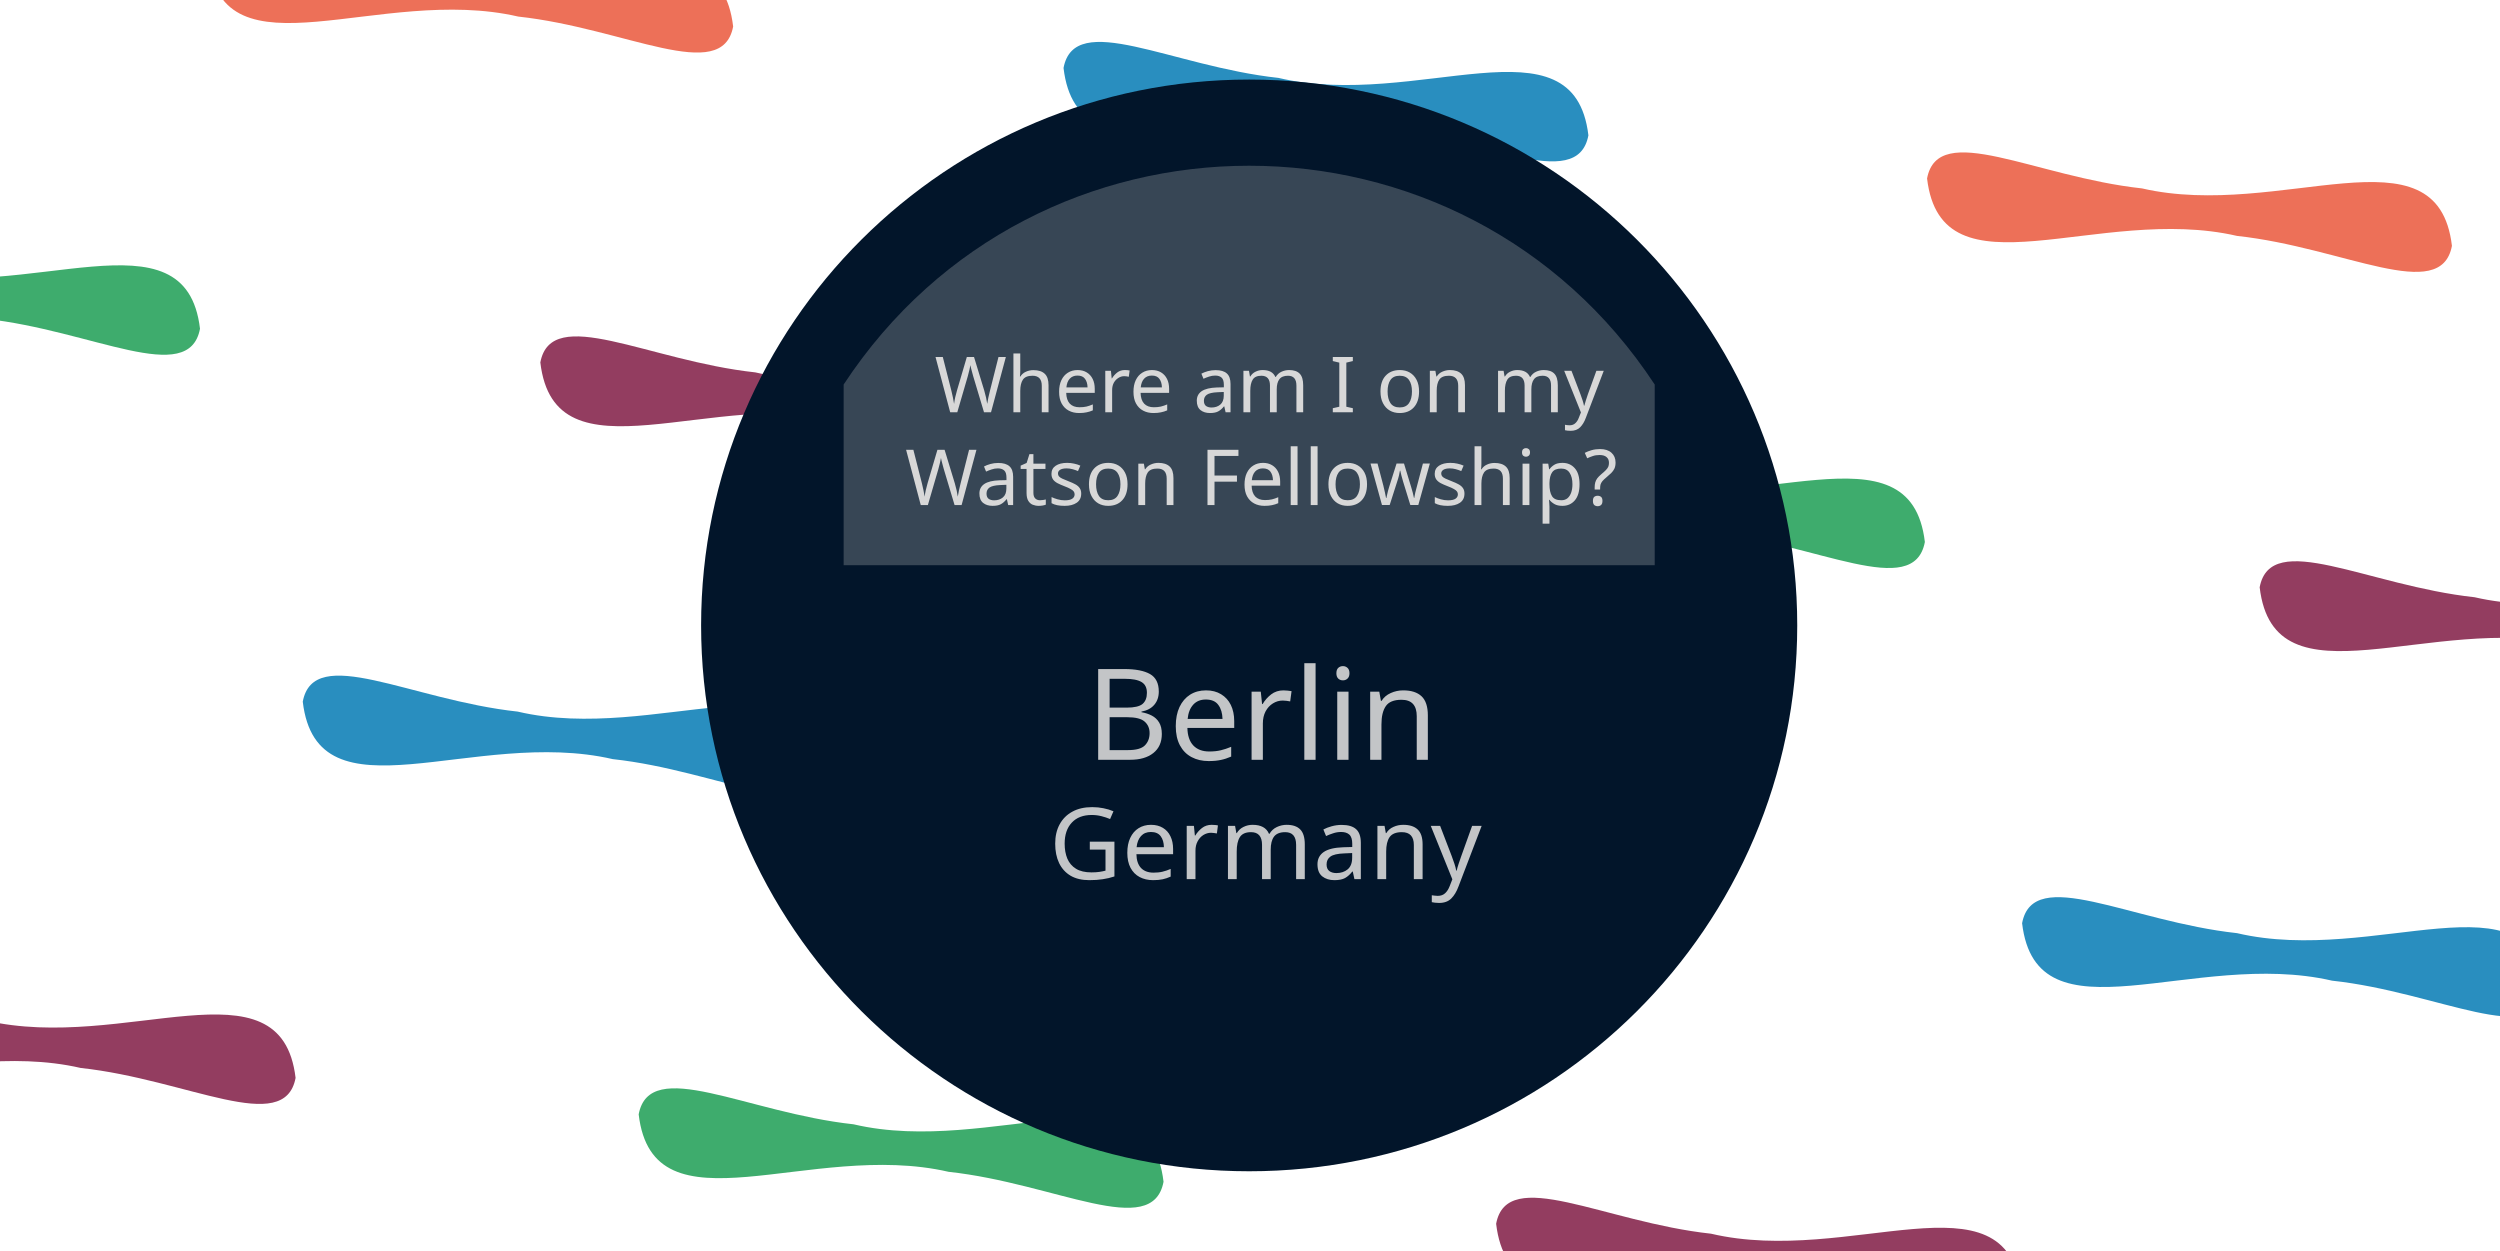
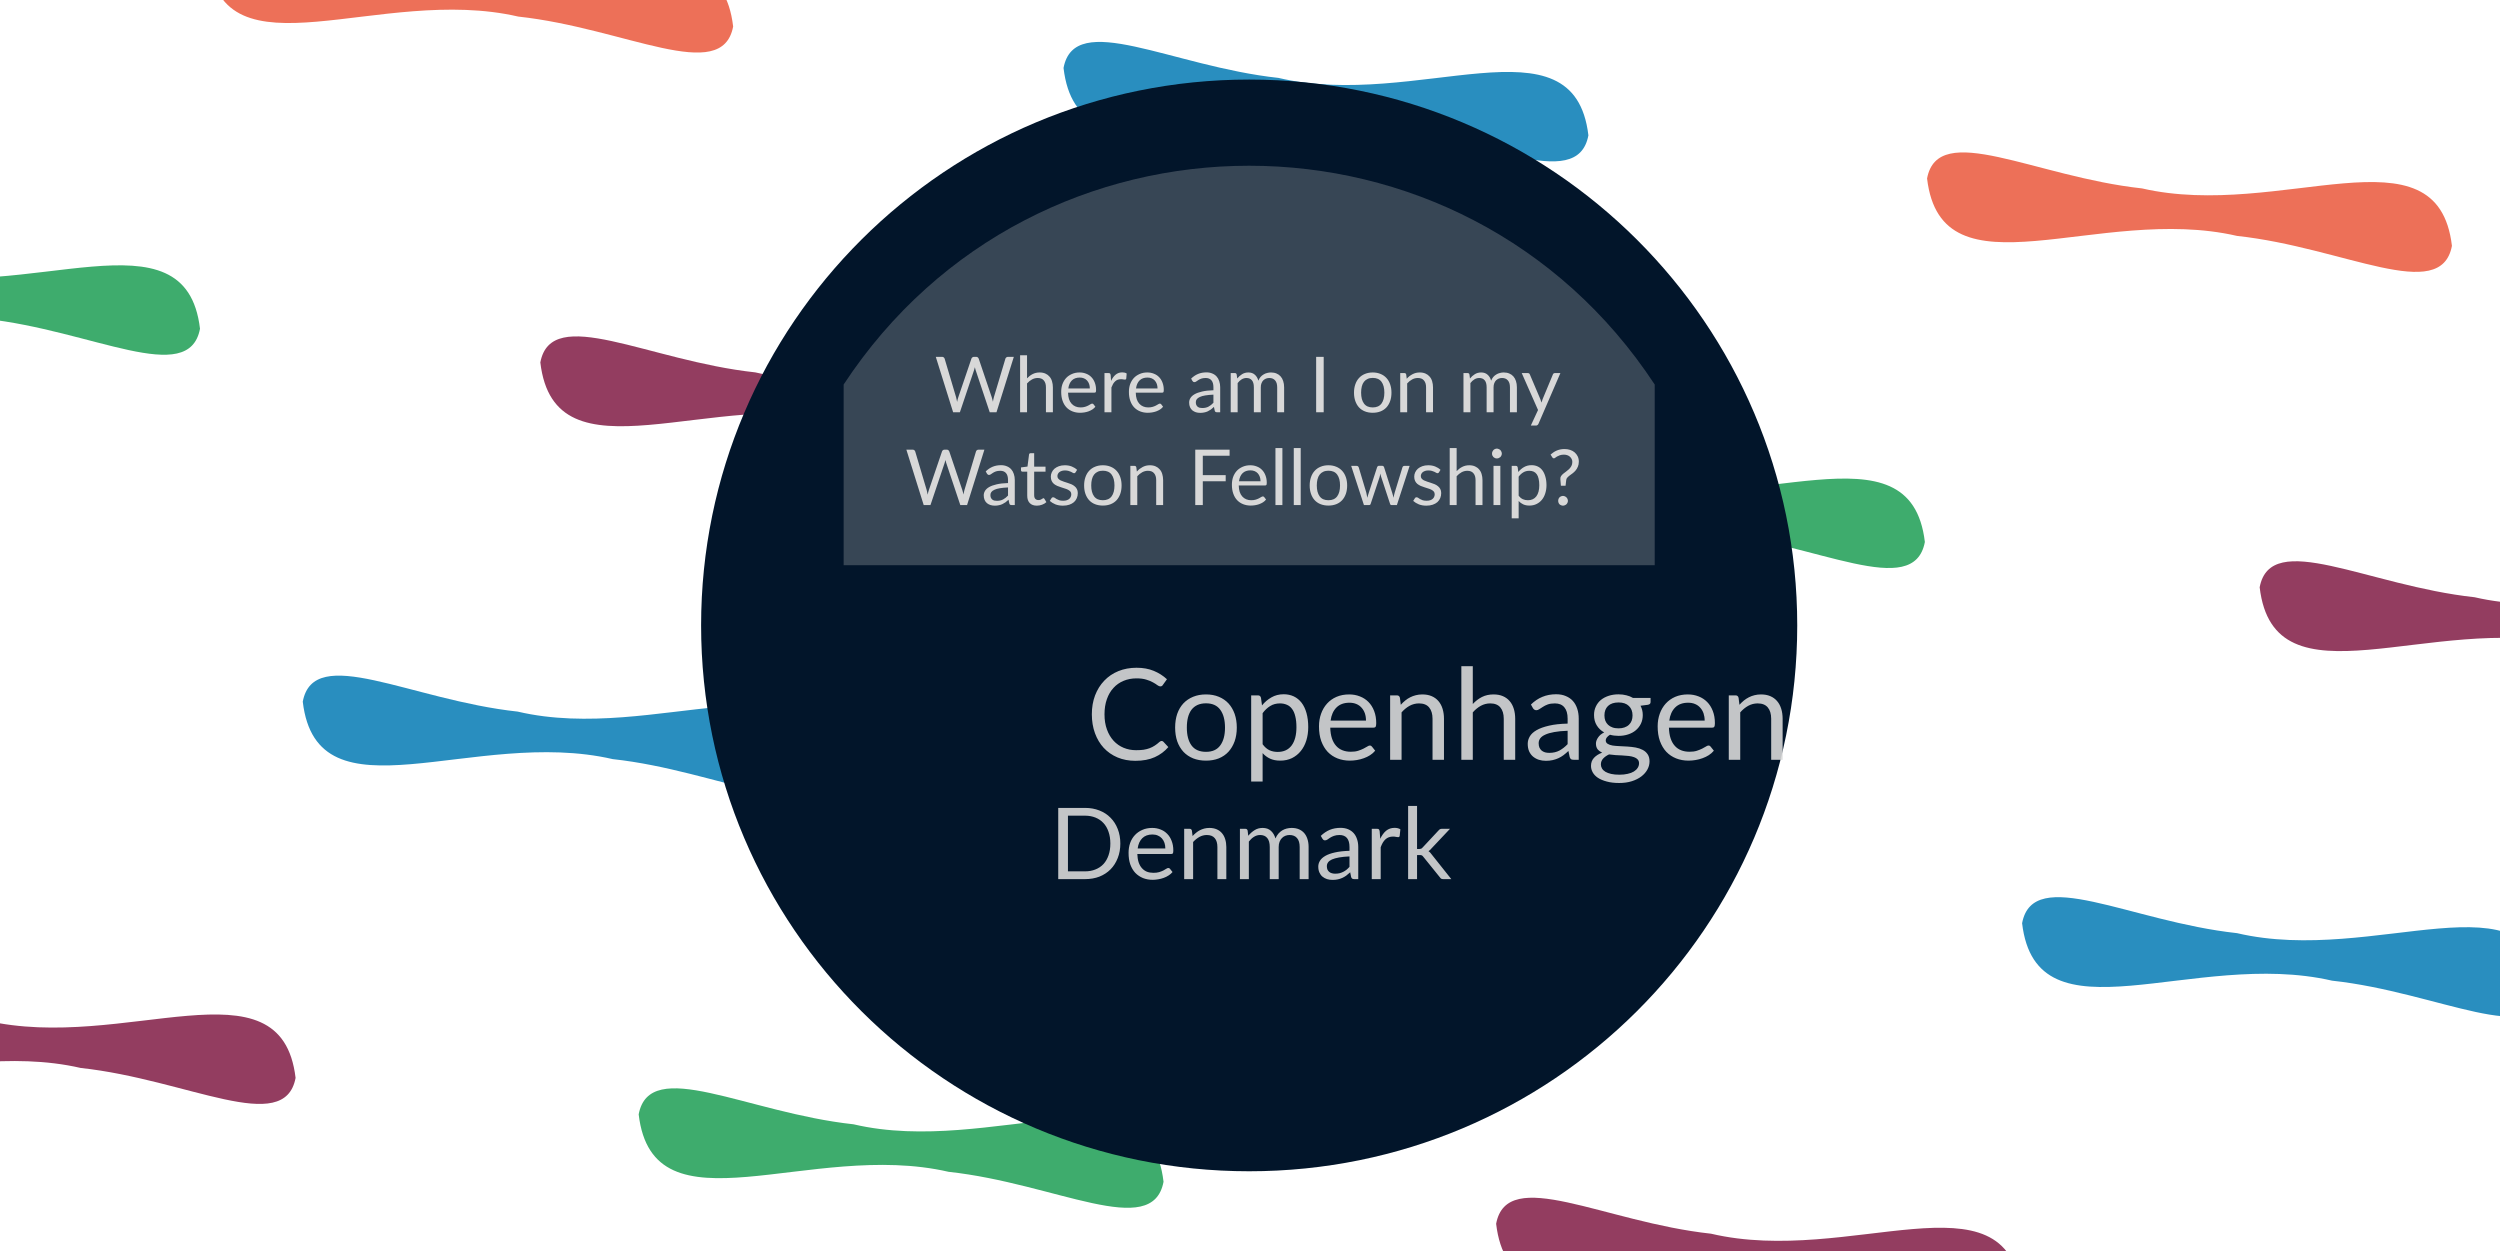
<svg xmlns="http://www.w3.org/2000/svg" version="1.1" x="0px" y="0px" viewBox="0 0 452.5 226.4" style="enable-background:new 0 0 452.5 226.4;" xml:space="preserve">
  <style type="text/css">
	.st0{fill:#933D60;}
	.st1{fill:#ED7058;}
	.st2{fill:#298EBF;}
	.st3{fill:#3EAC6D;}
	.st4{fill:#02152A;}
	.st5{opacity:0.25;}
	.st6{fill:#D8D8D8;}
	.st7{fill:none;}
- 	.st8{font-family:'Lato-Regular';}
+ 	.st8{font-family:'Lato';}
	.st9{font-size:14px;}
	.st10{opacity:0.9;}
	.st11{font-size:23px;}
	.st12{font-size:18px;}
	.st13{display:none;opacity:0.25;}
	.st14{display:inline;fill:#D8D8D8;}
</style>
  <g id="Layer_2">
    <g>
      <path class="st0" d="M192.8,77.8c-2,10.6-19.5,0.3-38.9-1.8c-25.1-5.8-53.5,11.7-56.1-10.4c2-10.6,19.5-0.3,38.9,1.8    C161.8,73.2,190.2,55.7,192.8,77.8z" />
    </g>
    <g>
      <path class="st1" d="M132.7,4.8c-2,10.6-19.5,0.3-38.9-1.8C68.7-2.8,40.3,14.7,37.7-7.3c2-10.6,19.5-0.3,38.9,1.8    C101.7,0.3,130.1-17.3,132.7,4.8z" />
    </g>
    <g>
      <path class="st1" d="M304.5,158.2c-2,10.6-19.5,0.3-38.9-1.8c-25.1-5.8-53.5,11.7-56.1-10.4c2-10.6,19.5-0.3,38.9,1.8    C273.6,153.6,301.9,136.1,304.5,158.2z" />
    </g>
    <g>
      <path class="st2" d="M149.8,139.2c-2,10.6-19.5,0.3-38.9-1.8c-25.1-5.8-53.5,11.7-56.1-10.4c2-10.6,19.5-0.3,38.9,1.8    C118.8,134.7,147.2,117.2,149.8,139.2z" />
    </g>
    <g>
      <path class="st3" d="M348.4,98.1c-2,10.6-19.5,0.3-38.9-1.8c-25.1-5.8-53.5,11.7-56.1-10.4c2-10.6,19.5-0.3,38.9,1.8    C317.4,93.6,345.8,76.1,348.4,98.1z" />
    </g>
    <g>
      <path class="st2" d="M287.5,24.5c-2,10.6-19.5,0.3-38.9-1.8c-25.1-5.8-53.5,11.7-56.1-10.4c2-10.6,19.5-0.3,38.9,1.8    C256.5,20,284.9,2.5,287.5,24.5z" />
    </g>
    <g>
      <path class="st1" d="M443.8,44.5c-2,10.6-19.5,0.3-38.9-1.8c-25.1-5.8-53.5,11.7-56.1-10.4c2-10.6,19.5-0.3,38.9,1.8    C412.8,39.9,441.2,22.4,443.8,44.5z" />
    </g>
    <g>
      <path class="st0" d="M504,118.5c-2,10.6-19.5,0.3-38.9-1.8c-25.1-5.8-53.5,11.7-56.1-10.4c2-10.6,19.5-0.3,38.9,1.8    C473,113.9,501.4,96.4,504,118.5z" />
    </g>
    <g>
      <path class="st2" d="M461,179.3c-2,10.6-19.5,0.3-38.9-1.8c-25.1-5.8-53.5,11.7-56.1-10.4c2-10.6,19.5-0.3,38.9,1.8    C430,174.8,458.4,157.3,461,179.3z" />
    </g>
    <g>
      <path class="st3" d="M210.6,213.9c-2,10.6-19.5,0.3-38.9-1.8c-25.1-5.8-53.5,11.7-56.1-10.4c2-10.6,19.5-0.3,38.9,1.8    C179.6,209.4,208,191.9,210.6,213.9z" />
    </g>
    <g>
      <path class="st0" d="M365.8,233.7c-2,10.6-19.5,0.3-38.9-1.8c-25.1-5.8-53.5,11.7-56.1-10.4c2-10.6,19.5-0.3,38.9,1.8    C334.8,229.2,363.2,211.7,365.8,233.7z" />
    </g>
    <g>
      <path class="st2" d="M599.1,64.6c-2,10.6-19.5,0.3-38.9-1.8c-25.1-5.8-53.5,11.7-56.1-10.4c2-10.6,19.5-0.3,38.9,1.8    C568.1,60.1,596.5,42.6,599.1,64.6z" />
    </g>
    <g>
      <path class="st1" d="M616.4,200.3c-2,10.6-19.5,0.3-38.9-1.8c-25.1-5.8-53.5,11.7-56.1-10.4c2-10.6,19.5-0.3,38.9,1.8    C585.4,195.8,613.8,178.3,616.4,200.3z" />
    </g>
    <g>
      <path class="st3" d="M36.2,59.5c-2,10.6-19.5,0.3-38.9-1.8c-25.1-5.8-53.5,11.7-56.1-10.4c2-10.6,19.5-0.3,38.9,1.8    C5.2,55,33.6,37.5,36.2,59.5z" />
    </g>
    <g>
      <path class="st0" d="M53.5,195.1c-2,10.6-19.5,0.3-38.9-1.8c-25.1-5.8-53.5,11.7-56.1-10.4c2-10.6,19.5-0.3,38.9,1.8    C22.5,190.6,50.9,173.1,53.5,195.1z" />
    </g>
  </g>
  <g id="Layer_1">
    <ellipse class="st4" cx="226.1" cy="113.2" rx="99.2" ry="98.8" />
    <g class="st5">
      <path class="st6" d="M299.5,102.3c-48.9,0-97.9,0-146.8,0c0-10.9,0-21.8,0-32.7c34.7-52.8,112.1-52.8,146.8,0    C299.5,80.5,299.5,91.4,299.5,102.3z" />
    </g>
    <rect x="152.7" y="64.3" class="st7" width="146.8" height="38" />
    <text transform="matrix(1.0046 0 0 1 169.1566 74.6189)">
      <tspan x="0" y="0" class="st6 st8 st9">Where am I on my </tspan>
      <tspan x="-5.3" y="16.8" class="st6 st8 st9">Watson Fellowship?</tspan>
    </text>
    <rect x="148.5" y="120.6" class="st7" width="155.4" height="73.1" />
    <text transform="matrix(1.0046 0 0 1 196.5242 137.5192)" class="st10">
-       <tspan x="0" y="0" class="st6 st8 st11">Berlin</tspan>
-       <tspan x="-6.6" y="21.6" class="st6 st8 st12">Germany</tspan>
+       <tspan x="0" y="0" class="st6 st8 st11">Copenhagen</tspan>
+       <tspan x="-6.6" y="21.6" class="st6 st8 st12">Denmark</tspan>
    </text>
    <g class="st13">
      <path class="st14" d="M423.1,118.1c-55.8,0-111.7,0-167.5,0c0,15.2,0,30.3,0,45.5c39.6,60.3,127.9,60.3,167.5,0    C423.1,148.5,423.1,133.3,423.1,118.1z" />
    </g>
  </g>
</svg>
